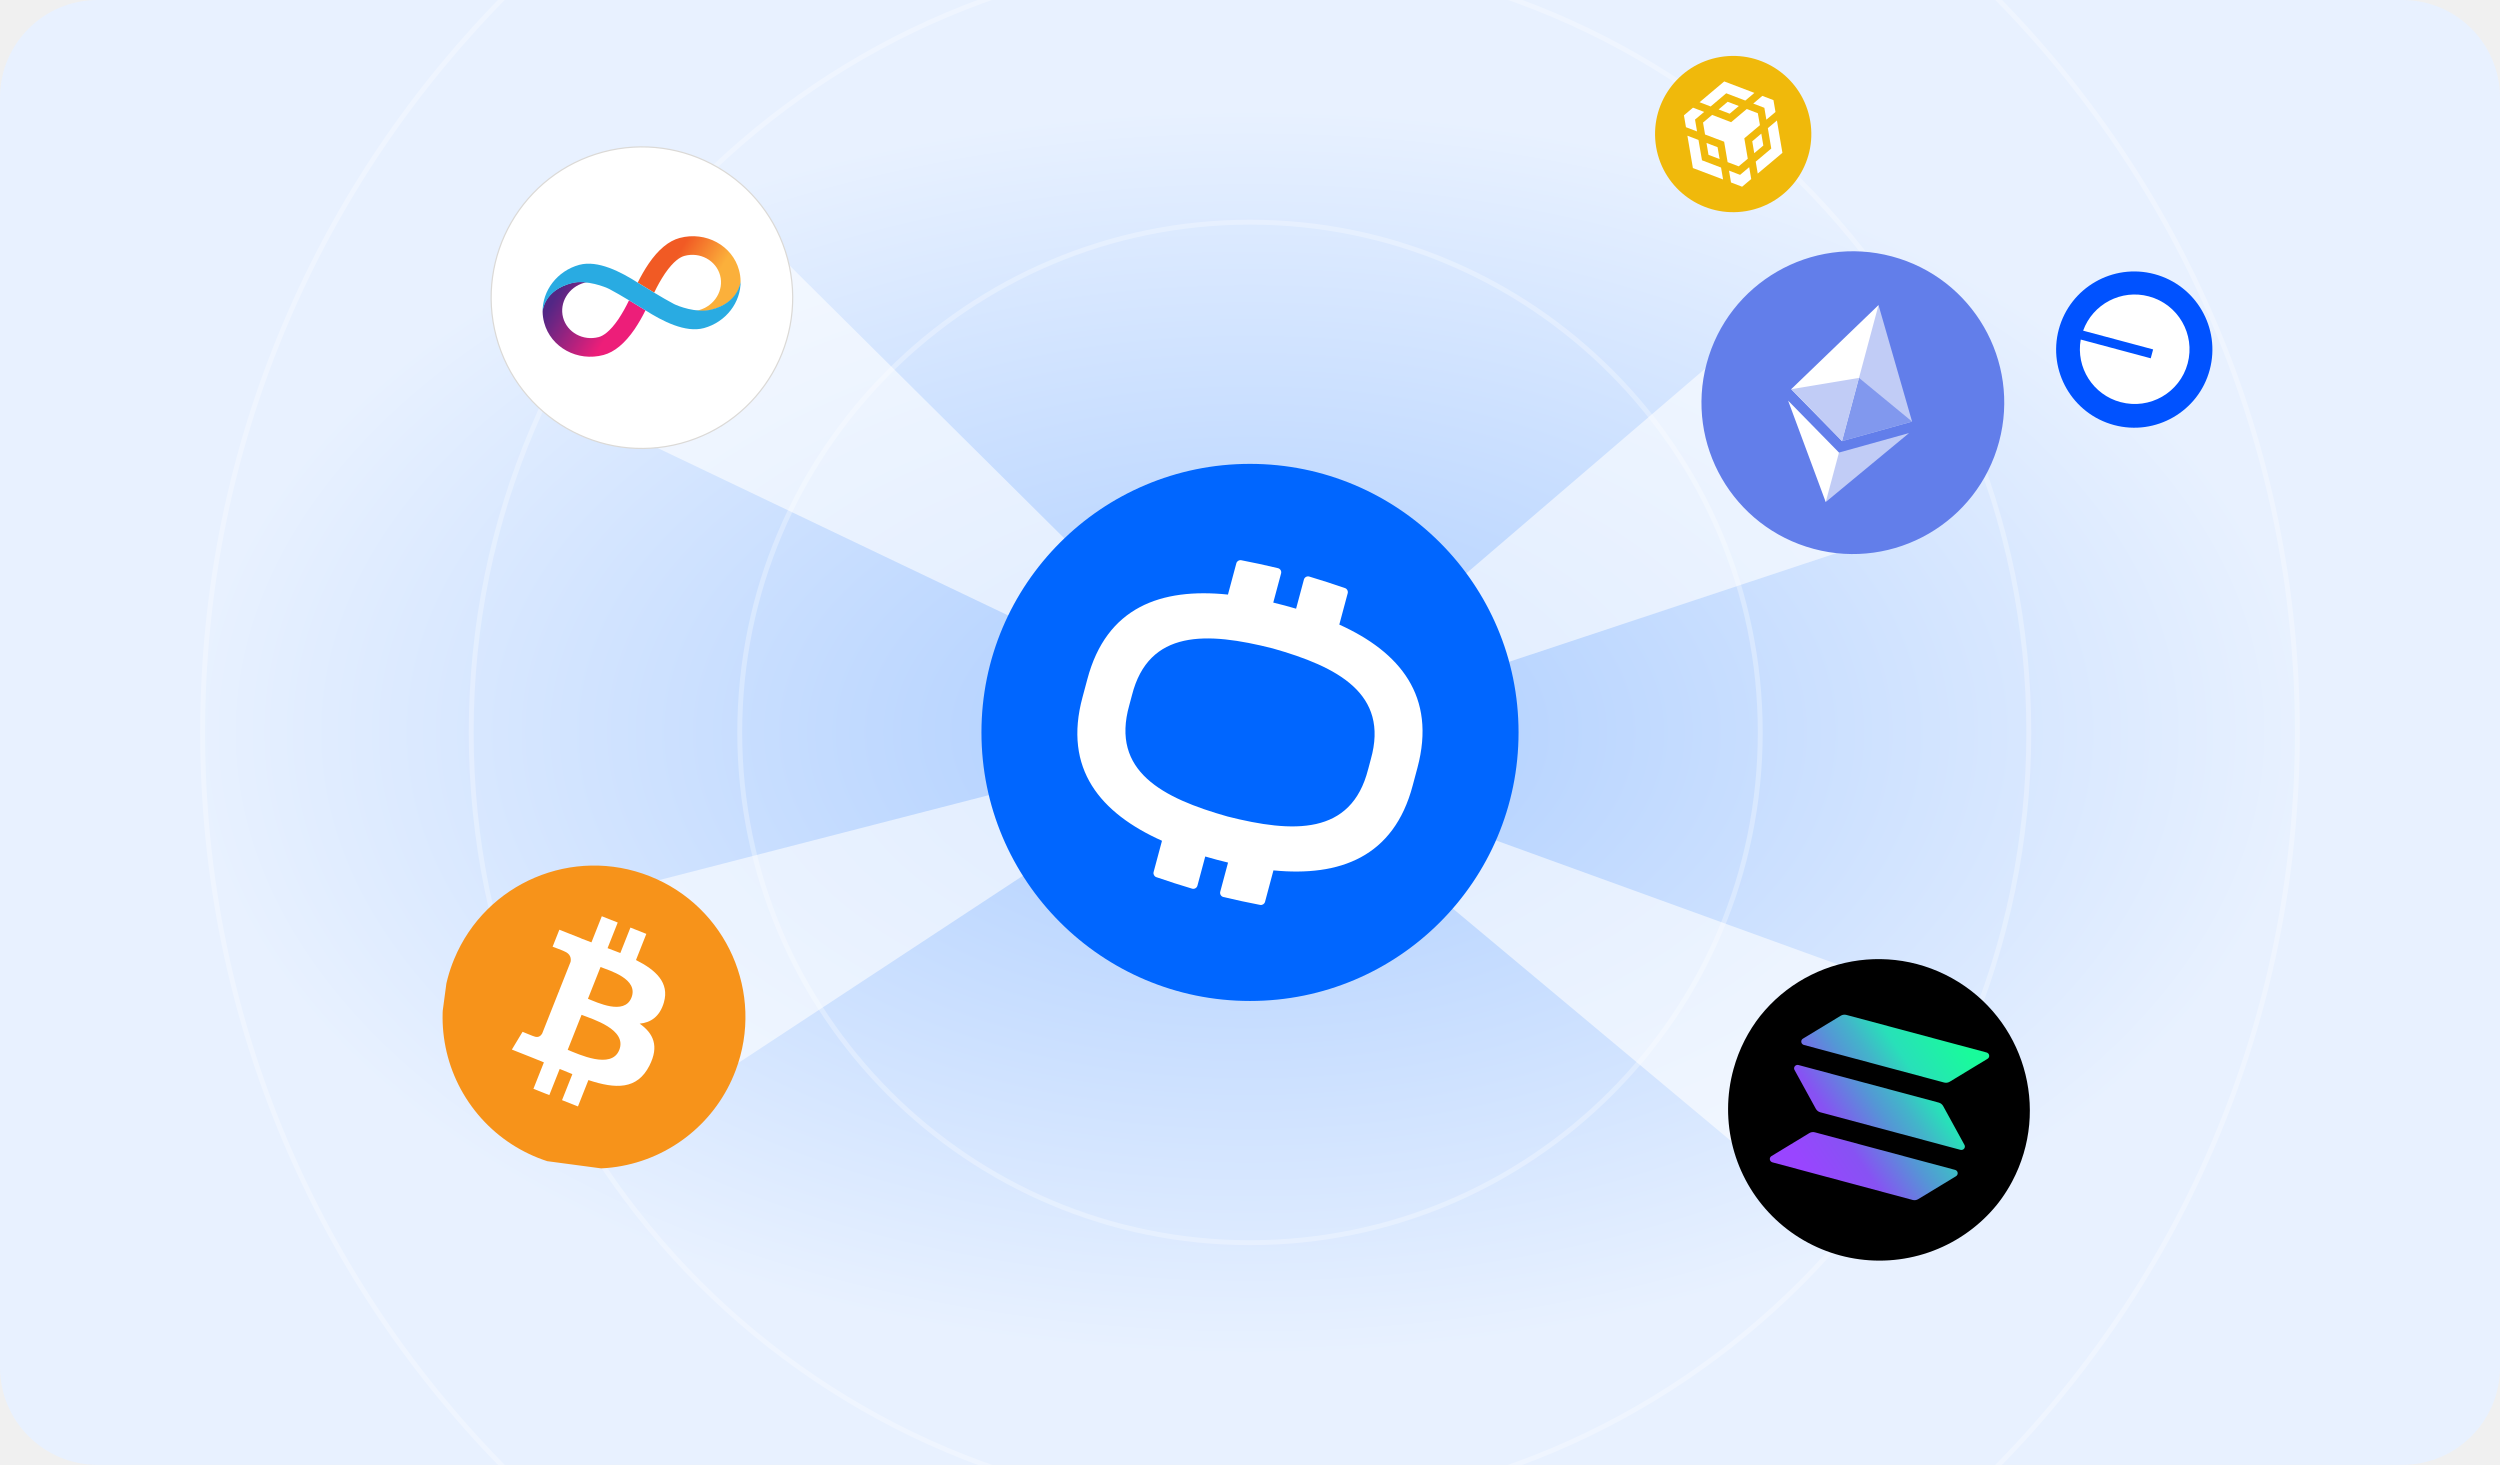
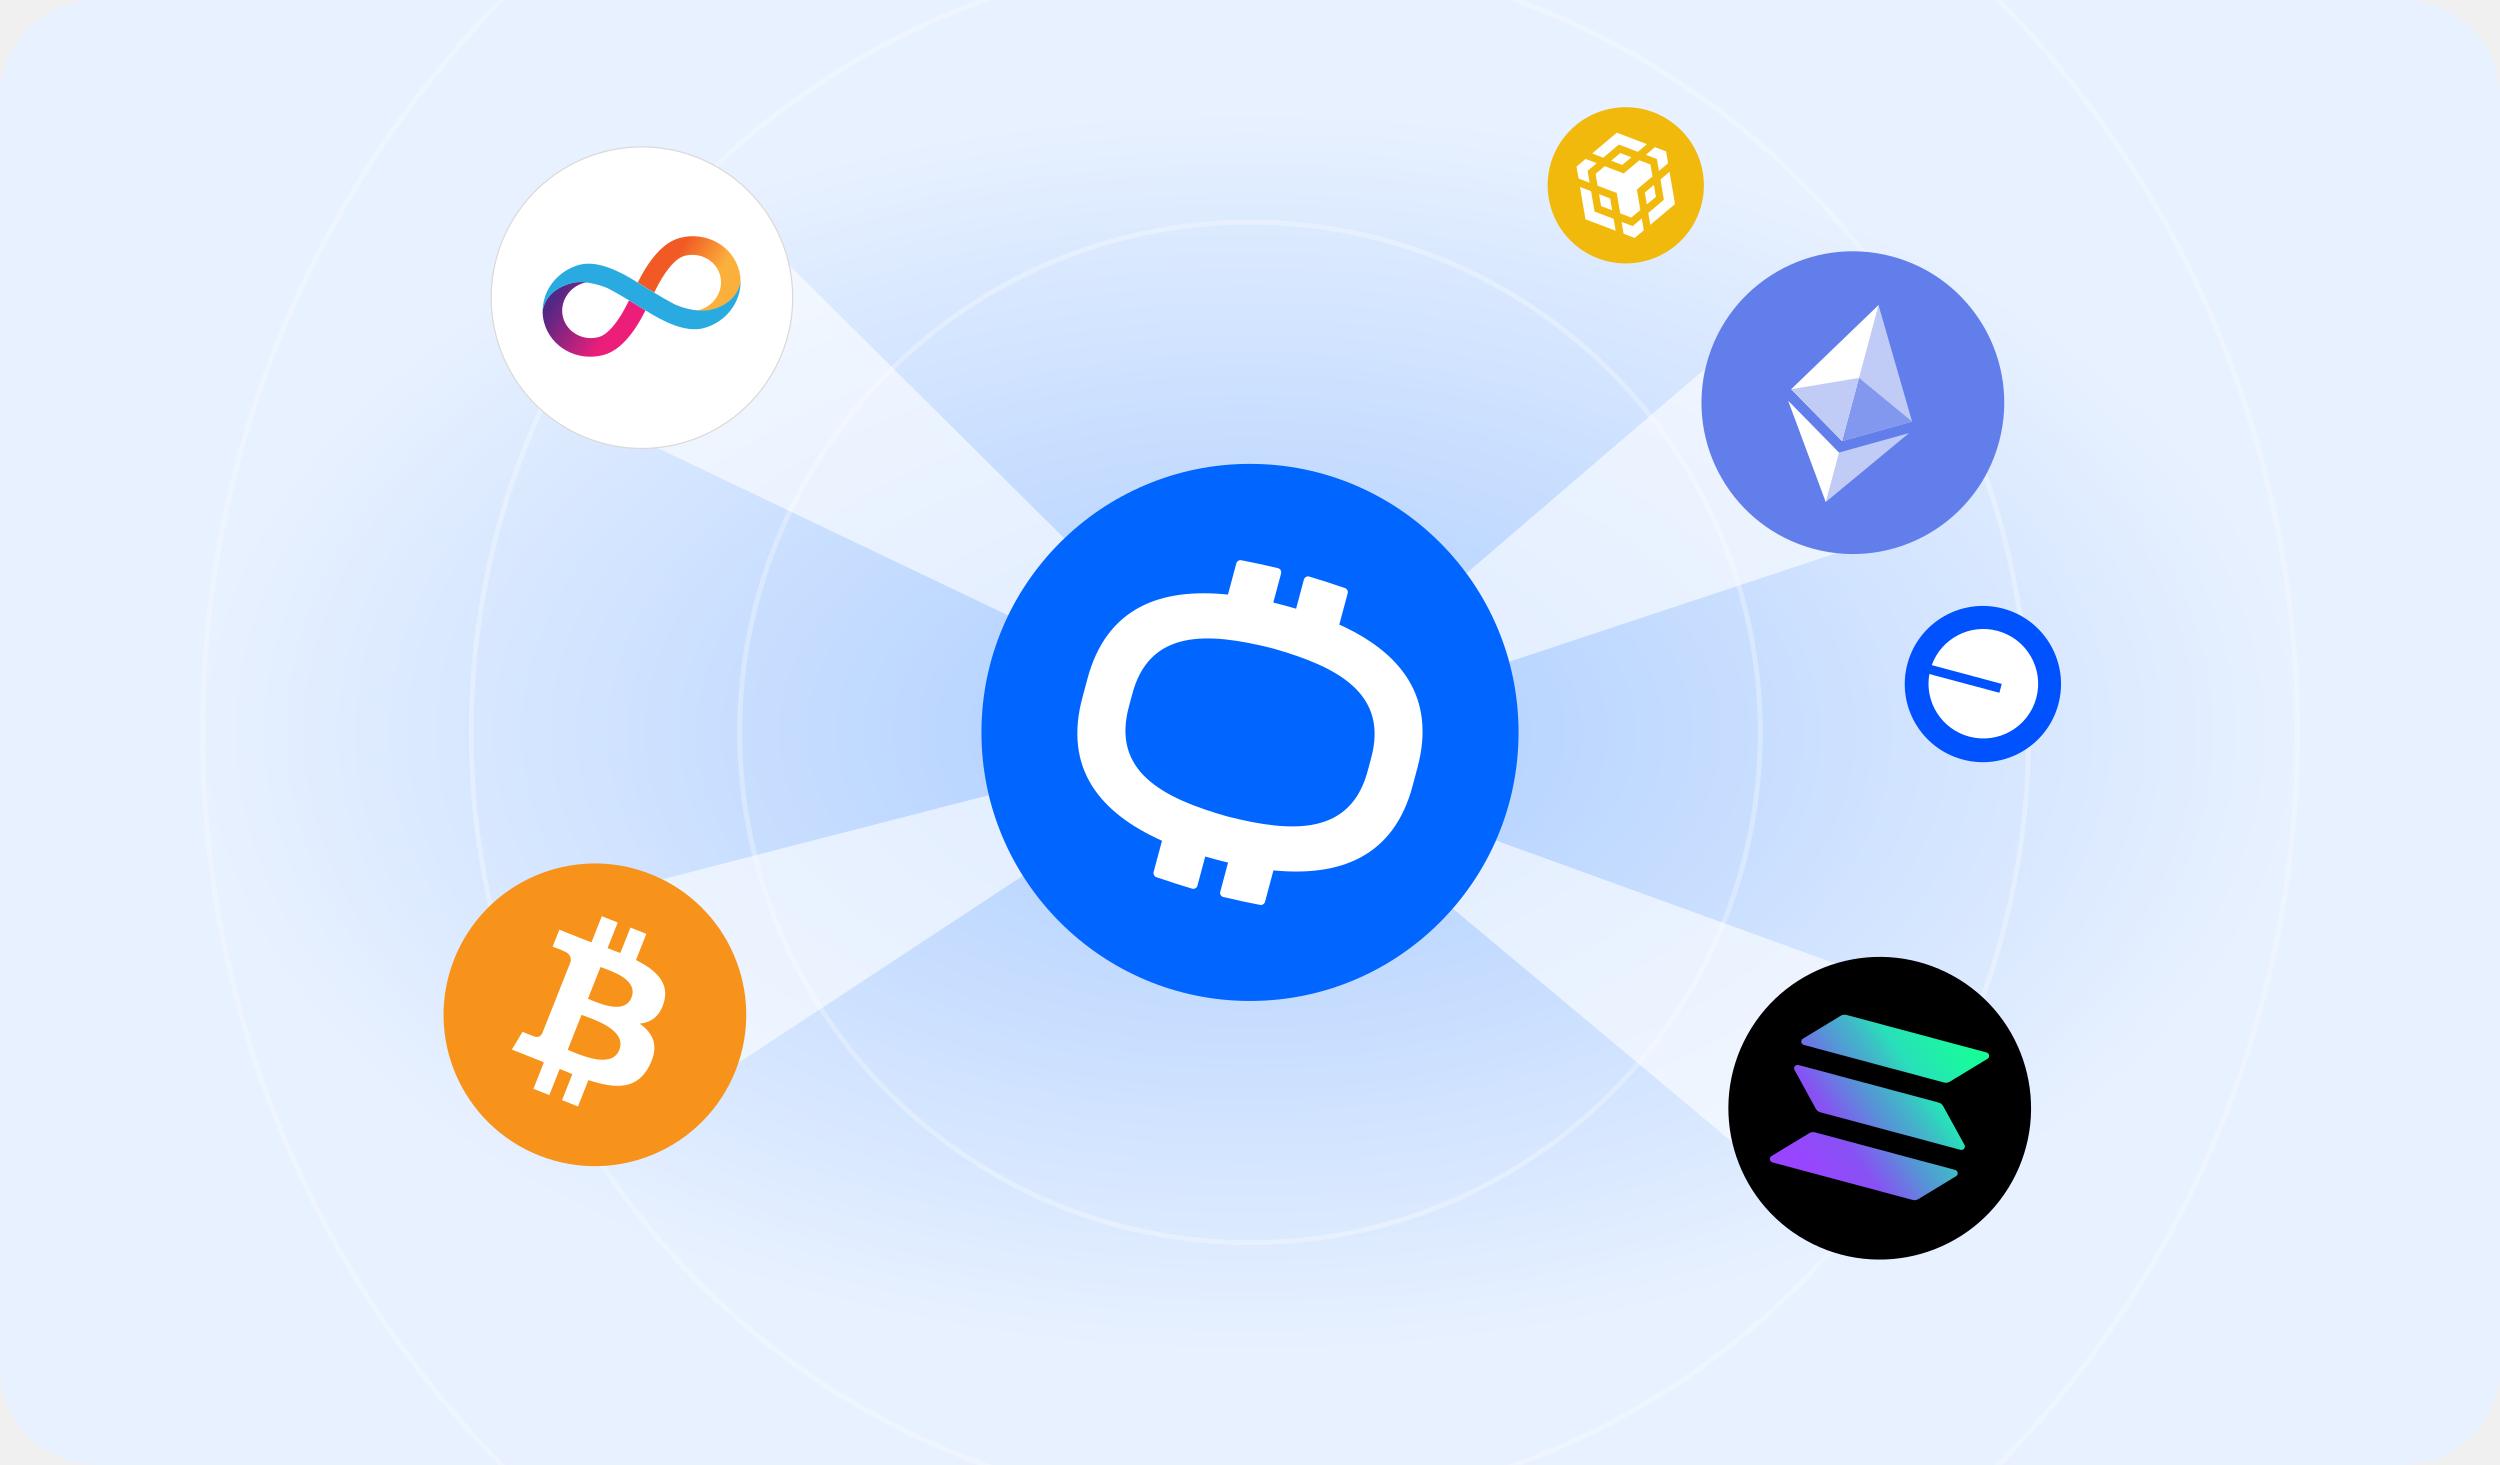
- <svg xmlns="http://www.w3.org/2000/svg" width="1024" height="600" fill="none">
+ <svg xmlns="http://www.w3.org/2000/svg" xmlns:xlink="http://www.w3.org/1999/xlink" width="1024" height="600" fill="none">
+   <defs>
+     <path id="q" fill="#fff" d="M0 0h124v124H0z" />
+     <path id="r" fill="#fff" d="M0 0h64v64H0z" />
+   </defs>
  <g clip-path="url(#a)">
    <rect width="1024" height="600" fill="url(#b)" rx="40" />
    <path fill="url(#c)" d="m520.5 303.5 203-174L796 212l-275.5 91.5Z" opacity=".6" />
    <circle cx="512" cy="300" r="209" stroke="#fff" stroke-width="2" opacity=".3" />
    <circle cx="512" cy="300" r="319" stroke="#fff" stroke-width="2" opacity=".3" />
    <circle cx="512" cy="300" r="429" stroke="#fff" stroke-width="2" opacity=".3" />
    <path fill="url(#d)" d="M518.5 302.5 228.5 164l72-78 218 216.5Z" opacity=".6" />
-     <path fill="url(#e)" d="M510.5 298.5 265 460l-45.5-86.5 291-75Z" opacity=".6" />
+     <path fill="url(#e)" d="M510.5 298.499 265 460l-45.5-86.5 291-75.001Z" opacity=".6" />
    <path fill="url(#f)" d="M522.5 311.5 794 410l-55.5 82-216-180.5Z" opacity=".6" />
    <circle cx="512" cy="300" r="110" fill="url(#g)" />
-     <path fill="#fff" fill-rule="evenodd" d="m521.6 356.51-3.44 12.87a1.75 1.75 0 0 1-2.02 1.27c-4.94-.94-9.96-2.03-15.03-3.23a1.76 1.76 0 0 1-1.3-2.16l3.2-11.95a185.19 185.19 0 0 1-9.34-2.49l-3.2 11.94a1.76 1.76 0 0 1-2.2 1.23c-5-1.49-9.89-3.05-14.63-4.7a1.75 1.75 0 0 1-1.12-2.11l3.43-12.8c-25.14-11.27-40.57-29.35-32.53-58.88l1.94-7.24c7.82-29.65 30.21-37.55 57.61-34.72l3.43-12.8a1.75 1.75 0 0 1 2.02-1.27c4.94.94 9.95 2.04 15.03 3.25.96.23 1.54 1.2 1.28 2.16l-3.2 11.94a192.24 192.24 0 0 1 9.35 2.5l3.2-11.93a1.76 1.76 0 0 1 2.2-1.23c5 1.5 9.88 3.07 14.63 4.72.87.3 1.35 1.23 1.11 2.11l-3.44 12.84c24.81 11.24 39.87 29.3 32 58.67l-1.94 7.24c-7.75 29.4-29.91 37.42-57.04 34.77Zm38.8-41.43 1.08-4.07c7.62-26.93-13.69-37.93-40.2-45.43-26.82-6.79-50.77-7.91-57.64 19.21l-1.09 4.08c-7.65 27.05 13.66 38.05 40.29 45.58 26.7 6.76 50.65 7.88 57.55-19.37Z" clip-rule="evenodd" />
+     <path fill="#fff" fill-rule="evenodd" d="m521.603 356.513-3.447 12.864a1.754 1.754 0 0 1-2.019 1.272 341.239 341.239 0 0 1-15.031-3.228 1.756 1.756 0 0 1-1.289-2.165l3.2-11.943a185.19 185.19 0 0 1-4.93-1.241 192.004 192.004 0 0 1-4.419-1.249l-3.198 11.938a1.756 1.756 0 0 1-2.197 1.231 345.8 345.8 0 0 1-14.636-4.701 1.754 1.754 0 0 1-1.115-2.112l3.432-12.808c-25.141-11.262-40.575-29.34-32.538-58.87l1.939-7.237c7.821-29.651 30.217-37.556 57.616-34.722l3.43-12.801a1.753 1.753 0 0 1 2.022-1.271 346.24 346.24 0 0 1 15.025 3.247 1.756 1.756 0 0 1 1.287 2.164l-3.199 11.938c1.477.355 2.961.731 4.451 1.127 1.651.443 3.283.903 4.893 1.382l3.198-11.934a1.755 1.755 0 0 1 2.198-1.23 341.712 341.712 0 0 1 14.632 4.719 1.753 1.753 0 0 1 1.112 2.111l-3.439 12.833c24.809 11.248 39.873 29.298 32.003 58.671l-1.939 7.237c-7.754 29.399-29.918 37.427-57.042 34.778Zm38.788-41.431 1.091-4.072c7.615-26.929-13.688-37.928-40.194-45.427-26.828-6.792-50.777-7.918-57.646 19.21l-1.091 4.073c-7.648 27.052 13.655 38.051 40.285 45.583 26.704 6.759 50.653 7.885 57.555-19.367Z" clip-rule="evenodd" />
    <g clip-path="url(#h)">
-       <circle cx="262.93" cy="121.93" r="61.75" fill="#fff" stroke="#DBD9D6" stroke-width=".5" transform="rotate(-15 262.93 121.93)" />
-       <path fill="url(#i)" d="M278.38 97.47c-4.46 1.2-8.73 4.74-12.69 10.53a64.87 64.87 0 0 0-4.48 7.77h.01s3.2 1.98 6.73 4.1a61.93 61.93 0 0 1 4.41-7.82c3.53-5.15 6.29-6.78 8-7.24 6.41-1.72 12.96 1.87 14.6 8 1.63 6.08-2.26 12.46-8.66 14.22-.29.08-.67.13-1.17.17 2.08.28 4.25.31 6.16-.2 11.75-3.15 12.04-11.27 12.05-11.86a18.1 18.1 0 0 0-.62-4.43c-2.72-10.16-13.65-16.1-24.34-13.24Z" />
-       <path fill="url(#j)" d="M247.22 145.4c4.46-1.2 8.73-4.74 12.69-10.53a65.03 65.03 0 0 0 4.48-7.77h-.01s-3.2-1.98-6.73-4.1a62 62 0 0 1-4.41 7.82c-3.53 5.15-6.28 6.78-7.99 7.24-6.42 1.7-12.97-1.88-14.61-8-1.63-6.09 2.26-12.47 8.65-14.23.3-.08.68-.14 1.18-.17a15.88 15.88 0 0 0-6.16.2c-11.76 3.15-12.03 11.27-12.06 11.84.03 1.48.23 2.95.63 4.43 2.72 10.19 13.65 16.14 24.34 13.27Z" />
-       <path fill="#29ABE2" d="M291.22 126.84c-6.06 1.47-13.55-1.5-15.14-2.31-4.1-2.1-13.87-8.14-14.64-8.62-7.21-4.63-16.6-9.45-24.12-7.44h-.03c-9.1 2.5-15.15 10.6-15.04 19.23.01-.57.97-9.03 12.08-11.72 6.05-1.46 13.6 1.57 15.2 2.38 4.1 2.1 13.87 8.14 14.64 8.62 7.2 4.61 16.6 9.43 24.11 7.42h.02c9.12-2.5 15.18-10.6 15.05-19.23-.02.57-1.01 8.97-12.13 11.67Z" />
+       <circle cx="262.934" cy="121.934" r="61.75" fill="#fff" stroke="#DBD9D6" stroke-width=".5" transform="rotate(-15 262.934 121.934)" />
+       <path fill="url(#i)" d="M278.383 97.469c-4.463 1.196-8.729 4.74-12.69 10.531-1.88 2.745-3.387 5.549-4.486 7.765l.017.01-.004-.014s3.209 1.993 6.731 4.105c1.022-2.122 2.527-5.043 4.413-7.818 3.524-5.15 6.282-6.777 7.988-7.234 6.418-1.72 12.966 1.867 14.607 7.99 1.63 6.083-2.261 12.466-8.656 14.223a6.167 6.167 0 0 1-1.173.169c2.083.286 4.246.317 6.159-.195 11.756-3.15 12.045-11.275 12.052-11.859a18.107 18.107 0 0 0-.623-4.432c-2.721-10.156-13.646-16.105-24.335-13.241Z" />
+       <path fill="url(#j)" d="M247.218 145.402c4.464-1.197 8.729-4.741 12.69-10.531 1.88-2.745 3.387-5.55 4.487-7.766l-.018-.01.004.014s-3.208-1.993-6.731-4.105c-1.022 2.122-2.527 5.043-4.413 7.819-3.524 5.149-6.282 6.776-7.987 7.233-6.423 1.706-12.97-1.88-14.611-8.003-1.63-6.083 2.261-12.466 8.655-14.223a6.087 6.087 0 0 1 1.173-.169c-2.082-.286-4.245-.318-6.158.195-11.756 3.15-12.032 11.271-12.056 11.845.024 1.478.226 2.952.623 4.432 2.728 10.183 13.653 16.133 24.342 13.269Z" />
+       <path fill="#29ABE2" d="M291.22 126.845c-6.057 1.462-13.554-1.506-15.138-2.318-4.1-2.103-13.876-8.142-14.642-8.621-7.214-4.63-16.603-9.448-24.117-7.435l-.014.004-.014.003c-9.111 2.485-15.154 10.595-15.041 19.223.01-.57.967-9.034 12.074-11.719 6.057-1.463 13.599 1.566 15.198 2.374 4.1 2.103 13.875 8.142 14.642 8.621 7.21 4.616 16.599 9.435 24.113 7.422l.014-.004.014-.004c9.111-2.485 15.168-10.598 15.041-19.223-.024.574-1.013 8.974-12.13 11.677Z" />
    </g>
    <g clip-path="url(#k)">
-       <path fill="#F7931A" d="M301.3 438.5a62 62 0 1 1-115.26-45.68 62 62 0 0 1 115.26 45.69Z" />
-       <path fill="#fff" d="M271.94 410.54c2.32-8.02-3.32-13.24-11.44-17.31l4.24-10.71-6.52-2.59-4.13 10.43c-1.71-.68-3.48-1.34-5.23-2l4.16-10.49-6.52-2.58-4.24 10.7c-1.42-.53-2.82-1.05-4.17-1.58v-.04l-8.98-3.56-2.76 6.96s4.85 1.81 4.74 1.87c2.64 1.05 2.89 2.92 2.62 4.34l-4.84 12.2c.18.08.42.18.67.32l-.69-.27-6.77 17.09c-.45.79-1.46 1.92-3.3 1.19.05.1-4.74-1.88-4.74-1.88l-4.38 7.27 8.48 3.36c1.58.63 3.12 1.27 4.64 1.89l-4.29 10.83 6.51 2.58 4.25-10.72c1.77.75 3.5 1.45 5.19 2.12l-4.23 10.66 6.52 2.58 4.28-10.8c11.21 3.7 19.98 3.99 25-5.93 4.06-7.98 1.63-13.22-4-17.18 4.54-.43 8.25-2.88 9.94-8.75Zm-18.3 19.54c-3.2 8.1-16.7 1.69-21.11-.06l5.68-14.35c4.42 1.75 18.78 5.97 15.44 14.41Zm5-21.44c-2.92 7.36-14.14 1.92-17.82.46l5.16-13.01c3.68 1.46 15.7 4.87 12.66 12.55Z" />
+       <path fill="#F7931A" d="M301.297 438.508c-12.611 31.824-48.638 47.4-80.469 34.787-31.818-12.609-47.397-48.635-34.783-80.455 12.608-31.828 48.635-47.406 80.457-34.797 31.829 12.611 47.406 48.64 34.794 80.465h.001Z" />
+       <path fill="#fff" d="M271.942 410.539c2.317-8.015-3.322-13.243-11.445-17.314l4.244-10.709-6.519-2.582-4.132 10.427c-1.714-.68-3.479-1.34-5.233-1.995l4.16-10.495-6.515-2.582-4.245 10.705a224.449 224.449 0 0 1-4.171-1.588l.013-.034-8.99-3.565-2.757 6.962s4.85 1.816 4.735 1.873c2.64 1.046 2.892 2.92 2.618 4.342l-4.834 12.199c.182.073.417.175.671.319-.217-.086-.448-.179-.689-.271l-6.774 17.089c-.445.785-1.459 1.917-3.305 1.189.055.107-4.738-1.879-4.738-1.879l-4.381 7.272 8.484 3.361c1.578.627 3.121 1.27 4.643 1.883l-4.289 10.832 6.511 2.581 4.247-10.716c1.773.745 3.497 1.445 5.188 2.113l-4.23 10.665 6.52 2.583 4.286-10.811c11.209 3.714 19.974 3.993 25.004-5.921 4.053-7.982 1.62-13.224-4.009-17.183 4.542-.427 8.249-2.881 9.935-8.749l-.002-.002-.001.001Zm-18.298 19.544c-3.204 8.096-16.699 1.683-21.119-.063l5.689-14.35c4.418 1.753 18.776 5.971 15.431 14.413h-.001Zm4.991-21.447c-2.919 7.363-14.138 1.924-17.818.466l5.158-13.015c3.68 1.458 15.703 4.869 12.661 12.549h-.001Z" />
    </g>
    <g clip-path="url(#l)">
-       <path fill="#000" d="M824.15 483.99a62 62 0 1 1-108.43-60.12 62 62 0 0 1 108.43 60.12Z" />
-       <path fill="url(#m)" d="m801.2 481.77-15.5 9.4a2.92 2.92 0 0 1-2.29.33L726 476.1a1.49 1.49 0 0 1-.71-.43c-.2-.2-.32-.46-.36-.74a1.38 1.38 0 0 1 .66-1.4l15.5-9.41a2.9 2.9 0 0 1 2.3-.32l57.4 15.38a1.43 1.43 0 0 1 1.07 1.17 1.39 1.39 0 0 1-.65 1.4Zm-5.28-28.73a2.92 2.92 0 0 0-1.82-1.42l-57.42-15.38a1.49 1.49 0 0 0-.83.01c-.27.09-.5.25-.68.46a1.38 1.38 0 0 0-.13 1.56l8.73 15.9a2.9 2.9 0 0 0 1.82 1.42l57.4 15.38a1.48 1.48 0 0 0 1.52-.48 1.39 1.39 0 0 0 .13-1.55l-8.72-15.9Zm-57.03-25.02 57.41 15.38a2.98 2.98 0 0 0 2.3-.32l15.5-9.4a1.4 1.4 0 0 0 .3-2.16c-.2-.2-.44-.35-.72-.43l-57.4-15.38a2.97 2.97 0 0 0-2.3.32l-15.5 9.4a1.4 1.4 0 0 0-.3 2.16c.19.2.43.35.7.43Z" />
+       <path fill="#000" d="M824.148 483.988c-16.596 29.939-54.326 40.756-84.273 24.157-29.933-16.593-40.753-54.322-24.154-84.258 16.593-29.944 54.323-40.762 84.261-24.168 29.944 16.596 40.762 54.329 24.165 84.269h.001Z" />
+       <path fill="url(#m)" d="m801.206 481.769-15.502 9.409a2.923 2.923 0 0 1-1.109.393 2.985 2.985 0 0 1-1.182-.074l-57.415-15.384a1.487 1.487 0 0 1-.711-.431 1.432 1.432 0 0 1-.357-.739 1.381 1.381 0 0 1 .658-1.41l15.511-9.406a2.905 2.905 0 0 1 1.105-.393 2.975 2.975 0 0 1 1.18.072l57.411 15.383c.274.074.521.223.711.431.19.208.314.464.358.739a1.39 1.39 0 0 1-.658 1.41Zm-5.284-28.727c-.19-.345-.45-.65-.763-.894a2.968 2.968 0 0 0-1.061-.527l-57.415-15.385a1.486 1.486 0 0 0-.831.018 1.428 1.428 0 0 0-.679.461 1.381 1.381 0 0 0-.135 1.55l8.73 15.902a2.96 2.96 0 0 0 1.818 1.42l57.411 15.383c.274.074.563.068.831-.017s.504-.245.68-.461a1.388 1.388 0 0 0 .135-1.55l-8.721-15.9Zm-57.037-25.024 57.415 15.384c.386.103.788.128 1.182.073a2.89 2.89 0 0 0 1.109-.393l15.502-9.408a1.388 1.388 0 0 0 .658-1.411 1.43 1.43 0 0 0-.358-.738 1.48 1.48 0 0 0-.711-.431l-57.411-15.383a2.975 2.975 0 0 0-1.18-.072 2.905 2.905 0 0 0-1.105.393l-15.508 9.407a1.397 1.397 0 0 0-.545.605c-.117.251-.157.53-.113.804.043.273.167.53.356.738.189.208.436.358.709.432Z" />
    </g>
    <g clip-path="url(#n)">
-       <circle cx="758.93" cy="164.93" r="62" fill="#627EEA" transform="rotate(15 758.93 164.93)" />
-       <path fill="#C1CCF6" d="m769.44 124.96-1.03 1.7-14.3 53.33.4.69 28.68-8-13.75-47.72Z" />
-       <path fill="#fff" d="m769.44 124.96-35.77 34.45 20.84 21.27 6.94-25.9 7.99-29.82Z" />
-       <path fill="#C1CCF6" d="m753.25 185.37-.4.29-5.1 19 .07.97 34.13-28.25-28.7 7.99Z" />
-       <path fill="#fff" d="m747.82 205.63 5.43-20.26-20.84-21.27 15.41 41.53Z" />
-       <path fill="#8198EE" d="m754.51 180.68 28.68-8-21.74-17.9-6.94 25.9Z" />
-       <path fill="#C1CCF6" d="m733.67 159.4 20.84 21.28 6.94-25.9-27.78 4.63Z" />
+       <circle cx="758.934" cy="164.934" r="62" fill="#627EEA" transform="rotate(15 758.934 164.934)" />
+       <path fill="#C1CCF6" d="m769.44 124.958-1.033 1.693-14.294 53.343.397.685 28.682-8.002-13.752-47.719Z" />
+       <path fill="#fff" d="m769.44 124.958-35.769 34.45 20.839 21.271 6.937-25.891 7.993-29.83Z" />
+       <path fill="#C1CCF6" d="m753.254 185.367-.405.29-5.091 19.002.066.972 34.125-28.254-28.695 7.99Z" />
+       <path fill="#fff" d="m747.824 205.631 5.43-20.264-20.842-21.263 15.412 41.527Z" />
+       <path fill="#8198EE" d="m754.51 180.68 28.682-8.002-21.744-17.889-6.938 25.891Z" />
+       <path fill="#C1CCF6" d="m733.671 159.408 20.839 21.271 6.937-25.891-27.776 4.62Z" />
    </g>
    <g clip-path="url(#o)">
-       <path fill="#0052FF" d="M865.91 174.1a32 32 0 1 0 16.57-61.82 32 32 0 0 0-16.57 61.82Z" />
-       <path fill="#fff" d="M868.57 164.7a22.44 22.44 0 0 0 27.5-15.83 22.44 22.44 0 0 0-15.9-27.47 22.44 22.44 0 0 0-26.92 14.04l28.67 7.68-.98 3.64-28.67-7.68a22.44 22.44 0 0 0 16.3 25.63Z" />
+       <path fill="#0052FF" d="M803.91 311.101c17.071 4.575 34.618-5.556 39.192-22.627 4.574-17.071-5.557-34.618-22.627-39.192-17.071-4.574-34.618 5.557-39.192 22.628-4.574 17.071 5.556 34.617 22.627 39.191Z" />
+       <path fill="#fff" d="M806.573 301.707c11.98 3.21 24.289-3.883 27.494-15.842 3.204-11.959-3.91-24.256-15.89-27.466-11.366-3.046-23.028 3.182-26.931 14.041l28.672 7.683-.975 3.64-28.672-7.682c-2.05 11.355 4.936 22.581 16.302 25.626Z" />
    </g>
    <g clip-path="url(#p)">
-       <path fill="#F0B90B" fill-rule="evenodd" d="M704.55 23.36a32 32 0 1 1 10.73 63.1 32 32 0 0 1-10.73-63.1Z" clip-rule="evenodd" />
-       <path fill="#fff" d="m695.7 57.32 1.44 8.34 7.8 2.97.83 4.88-12.36-4.68-2.25-13.24 4.54 1.73Zm-1.42-8.34.83 4.86-4.54-1.74-.83-4.86 3.71-3.14 4.57 1.74-3.74 3.14Zm9.66-4.15 3.71-3.14 4.57 1.73-3.74 3.15-4.54-1.74Z" />
-       <path fill="#fff" d="m699.8 63.43-.82-4.88 4.54 1.74.83 4.86-4.54-1.72Zm8.4 6.45 4.54 1.74 3.73-3.15.83 4.86-3.73 3.15-4.55-1.74-.82-4.86Zm9.93-27.46 3.72-3.15 4.56 1.74.83 4.86-3.74 3.15-.82-4.86-4.54-1.74Zm7.38 18.42-1.4-8.35 3.72-3.14 2.25 13.25-10.11 8.5-.83-4.89 6.37-5.37Z" />
-       <path fill="#fff" d="m722.26 59.61-3.72 3.13-.82-4.87 3.71-3.14.83 4.88Z" />
-       <path fill="#fff" d="m720.01 46.39.86 4.88-6.4 5.38 1.42 8.36-3.72 3.12-4.54-1.72-1.42-8.36-7.82-2.96-.83-4.89 3.73-3.14 7.78 2.99 6.4-5.4 4.56 1.74h-.02Zm-23.87-4.52 10.1-8.52 12.36 4.7-3.72 3.14-7.82-2.98-6.38 5.4-4.54-1.74Z" />
+       <path fill="#F0B90B" fill-rule="evenodd" d="M660.548 44.362c17.424-2.961 33.948 8.761 36.909 26.186 2.962 17.424-8.761 33.948-26.185 36.909-17.424 2.962-33.948-8.76-36.91-26.185-2.961-17.424 8.761-33.948 26.186-36.91Z" clip-rule="evenodd" />
+       <path fill="#fff" d="m651.701 78.325 1.441 8.338 7.797 2.966.83 4.884-12.357-4.68-2.251-13.246 4.54 1.738Zm-1.418-8.342.826 4.861-4.543-1.74-.826-4.861 3.713-3.144 4.563 1.737-3.733 3.147Zm9.656-4.154 3.713-3.143 4.563 1.736-3.733 3.148-4.543-1.74Z" />
+       <path fill="#fff" d="m655.808 84.43-.83-4.883 4.543 1.74.826 4.861-4.539-1.717Zm8.388 6.445 4.543 1.74 3.733-3.146.826 4.86-3.733 3.148-4.543-1.74-.826-4.862Zm9.939-27.459 3.713-3.143 4.563 1.737.827 4.86-3.733 3.148-.827-4.861-4.543-1.74Zm7.379 18.424-1.395-8.345 3.713-3.144 2.251 13.246-10.116 8.5-.83-4.884 6.377-5.373Z" />
+       <path fill="#fff" d="m678.26 80.615-3.717 3.12-.826-4.86 3.713-3.144.83 4.884Z" />
+       <path fill="#fff" d="m676.012 67.389.853 4.88-6.399 5.379 1.421 8.362-3.717 3.12-4.539-1.717-1.421-8.362-7.818-2.963-.83-4.883 3.731-3.147 7.778 2.99 6.396-5.399 4.563 1.737-.018.003Zm-23.87-4.523 10.092-8.52 12.361 4.704-3.713 3.143-7.821-2.983-6.376 5.396-4.543-1.74Z" />
    </g>
  </g>
  <defs>
-     <linearGradient id="c" x1="742.75" x2="590.01" y1="294.47" y2="195.85" gradientUnits="userSpaceOnUse">
+     <linearGradient id="c" x1="742.748" x2="590.014" y1="294.469" y2="195.846" gradientUnits="userSpaceOnUse">
      <stop stop-color="#fff" />
      <stop offset="1" stop-color="#fff" />
    </linearGradient>
    <linearGradient id="d" x1="373.5" x2="373.5" y1="86" y2="302.5" gradientUnits="userSpaceOnUse">
      <stop stop-color="#fff" />
      <stop offset="1" stop-color="#fff" />
    </linearGradient>
-     <linearGradient id="e" x1="310.33" x2="402.04" y1="292.47" y2="395.26" gradientUnits="userSpaceOnUse">
+     <linearGradient id="e" x1="310.33" x2="402.036" y1="292.468" y2="395.263" gradientUnits="userSpaceOnUse">
      <stop stop-color="#fff" />
      <stop offset="1" stop-color="#fff" />
    </linearGradient>
-     <linearGradient id="f" x1="666.09" x2="654.95" y1="496.19" y2="303.83" gradientUnits="userSpaceOnUse">
+     <linearGradient id="f" x1="666.094" x2="654.954" y1="496.194" y2="303.829" gradientUnits="userSpaceOnUse">
      <stop stop-color="#fff" />
      <stop offset="1" stop-color="#fff" />
    </linearGradient>
    <linearGradient id="g" x1="512" x2="512" y1="190" y2="410" gradientUnits="userSpaceOnUse">
      <stop stop-color="#06F" />
      <stop offset="1" stop-color="#06F" />
    </linearGradient>
-     <linearGradient id="i" x1="268.94" x2="302.05" y1="102.61" y2="122.98" gradientUnits="userSpaceOnUse">
+     <linearGradient id="i" x1="268.94" x2="302.051" y1="102.609" y2="122.976" gradientUnits="userSpaceOnUse">
      <stop offset=".21" stop-color="#F15A24" />
-       <stop offset=".68" stop-color="#FBB03B" />
+       <stop offset=".684" stop-color="#FBB03B" />
    </linearGradient>
-     <linearGradient id="j" x1="256.66" x2="223.55" y1="140.26" y2="119.89" gradientUnits="userSpaceOnUse">
+     <linearGradient id="j" x1="256.661" x2="223.55" y1="140.261" y2="119.895" gradientUnits="userSpaceOnUse">
      <stop offset=".21" stop-color="#ED1E79" />
-       <stop offset=".89" stop-color="#522785" />
+       <stop offset=".893" stop-color="#522785" />
    </linearGradient>
-     <linearGradient id="m" x1="730.38" x2="806.95" y1="478.92" y2="426.94" gradientUnits="userSpaceOnUse">
+     <linearGradient id="m" x1="730.377" x2="806.953" y1="478.919" y2="426.943" gradientUnits="userSpaceOnUse">
      <stop offset=".08" stop-color="#9945FF" />
      <stop offset=".3" stop-color="#8752F3" />
      <stop offset=".5" stop-color="#5497D5" />
      <stop offset=".6" stop-color="#43B4CA" />
      <stop offset=".72" stop-color="#28E0B9" />
      <stop offset=".97" stop-color="#19FB9B" />
    </linearGradient>
    <clipPath id="a">
      <rect width="1024" height="600" fill="#fff" rx="40" />
    </clipPath>
    <clipPath id="h">
-       <path fill="#fff" d="M187 78.1 306.77 46l32.1 119.78-119.78 32.09z" />
+       <use xlink:href="#q" transform="rotate(-15 390.09 -671.156)" />
    </clipPath>
    <clipPath id="k">
-       <path fill="#fff" d="m190.44 346 122.9 16.43-16.43 122.91L174 468.91z" />
+       <use xlink:href="#q" transform="rotate(7.616 -2503.801 1603.474)" />
    </clipPath>
    <clipPath id="l">
-       <path fill="#fff" d="M710.05 437.89a62 62 0 0 1 119.77 32.1 62 62 0 1 1-119.77-32.1Z" />
+       <path fill="#fff" d="M710.047 437.887c8.862-33.074 42.859-52.703 75.934-43.84 33.075 8.862 52.703 42.859 43.841 75.934-8.863 33.075-42.86 52.703-75.935 43.841-33.075-8.863-52.703-42.86-43.84-75.935Z" />
    </clipPath>
    <clipPath id="n">
-       <path fill="#fff" d="m715.1 89 119.77 32.1-32.1 119.77L683 208.77z" />
+       <use xlink:href="#q" transform="rotate(15 19.536 2760.34)" />
    </clipPath>
    <clipPath id="o">
-       <path fill="#fff" d="m851.56 104 61.82 16.56-16.56 61.82L835 165.82z" />
+       <use xlink:href="#r" transform="rotate(15 -520.506 3119.167)" />
    </clipPath>
    <clipPath id="p">
-       <path fill="#fff" d="M673 28.72 736.1 18l10.72 63.1-63.1 10.72z" />
+       <use xlink:href="#r" transform="rotate(-9.647 609.142 -3702.26)" />
    </clipPath>
    <radialGradient id="b" cx="0" cy="0" r="1" gradientTransform="matrix(0 255 -435.2 0 512 300)" gradientUnits="userSpaceOnUse">
      <stop stop-color="#ACF" />
      <stop offset="1" stop-color="#E8F1FF" />
    </radialGradient>
  </defs>
</svg>
